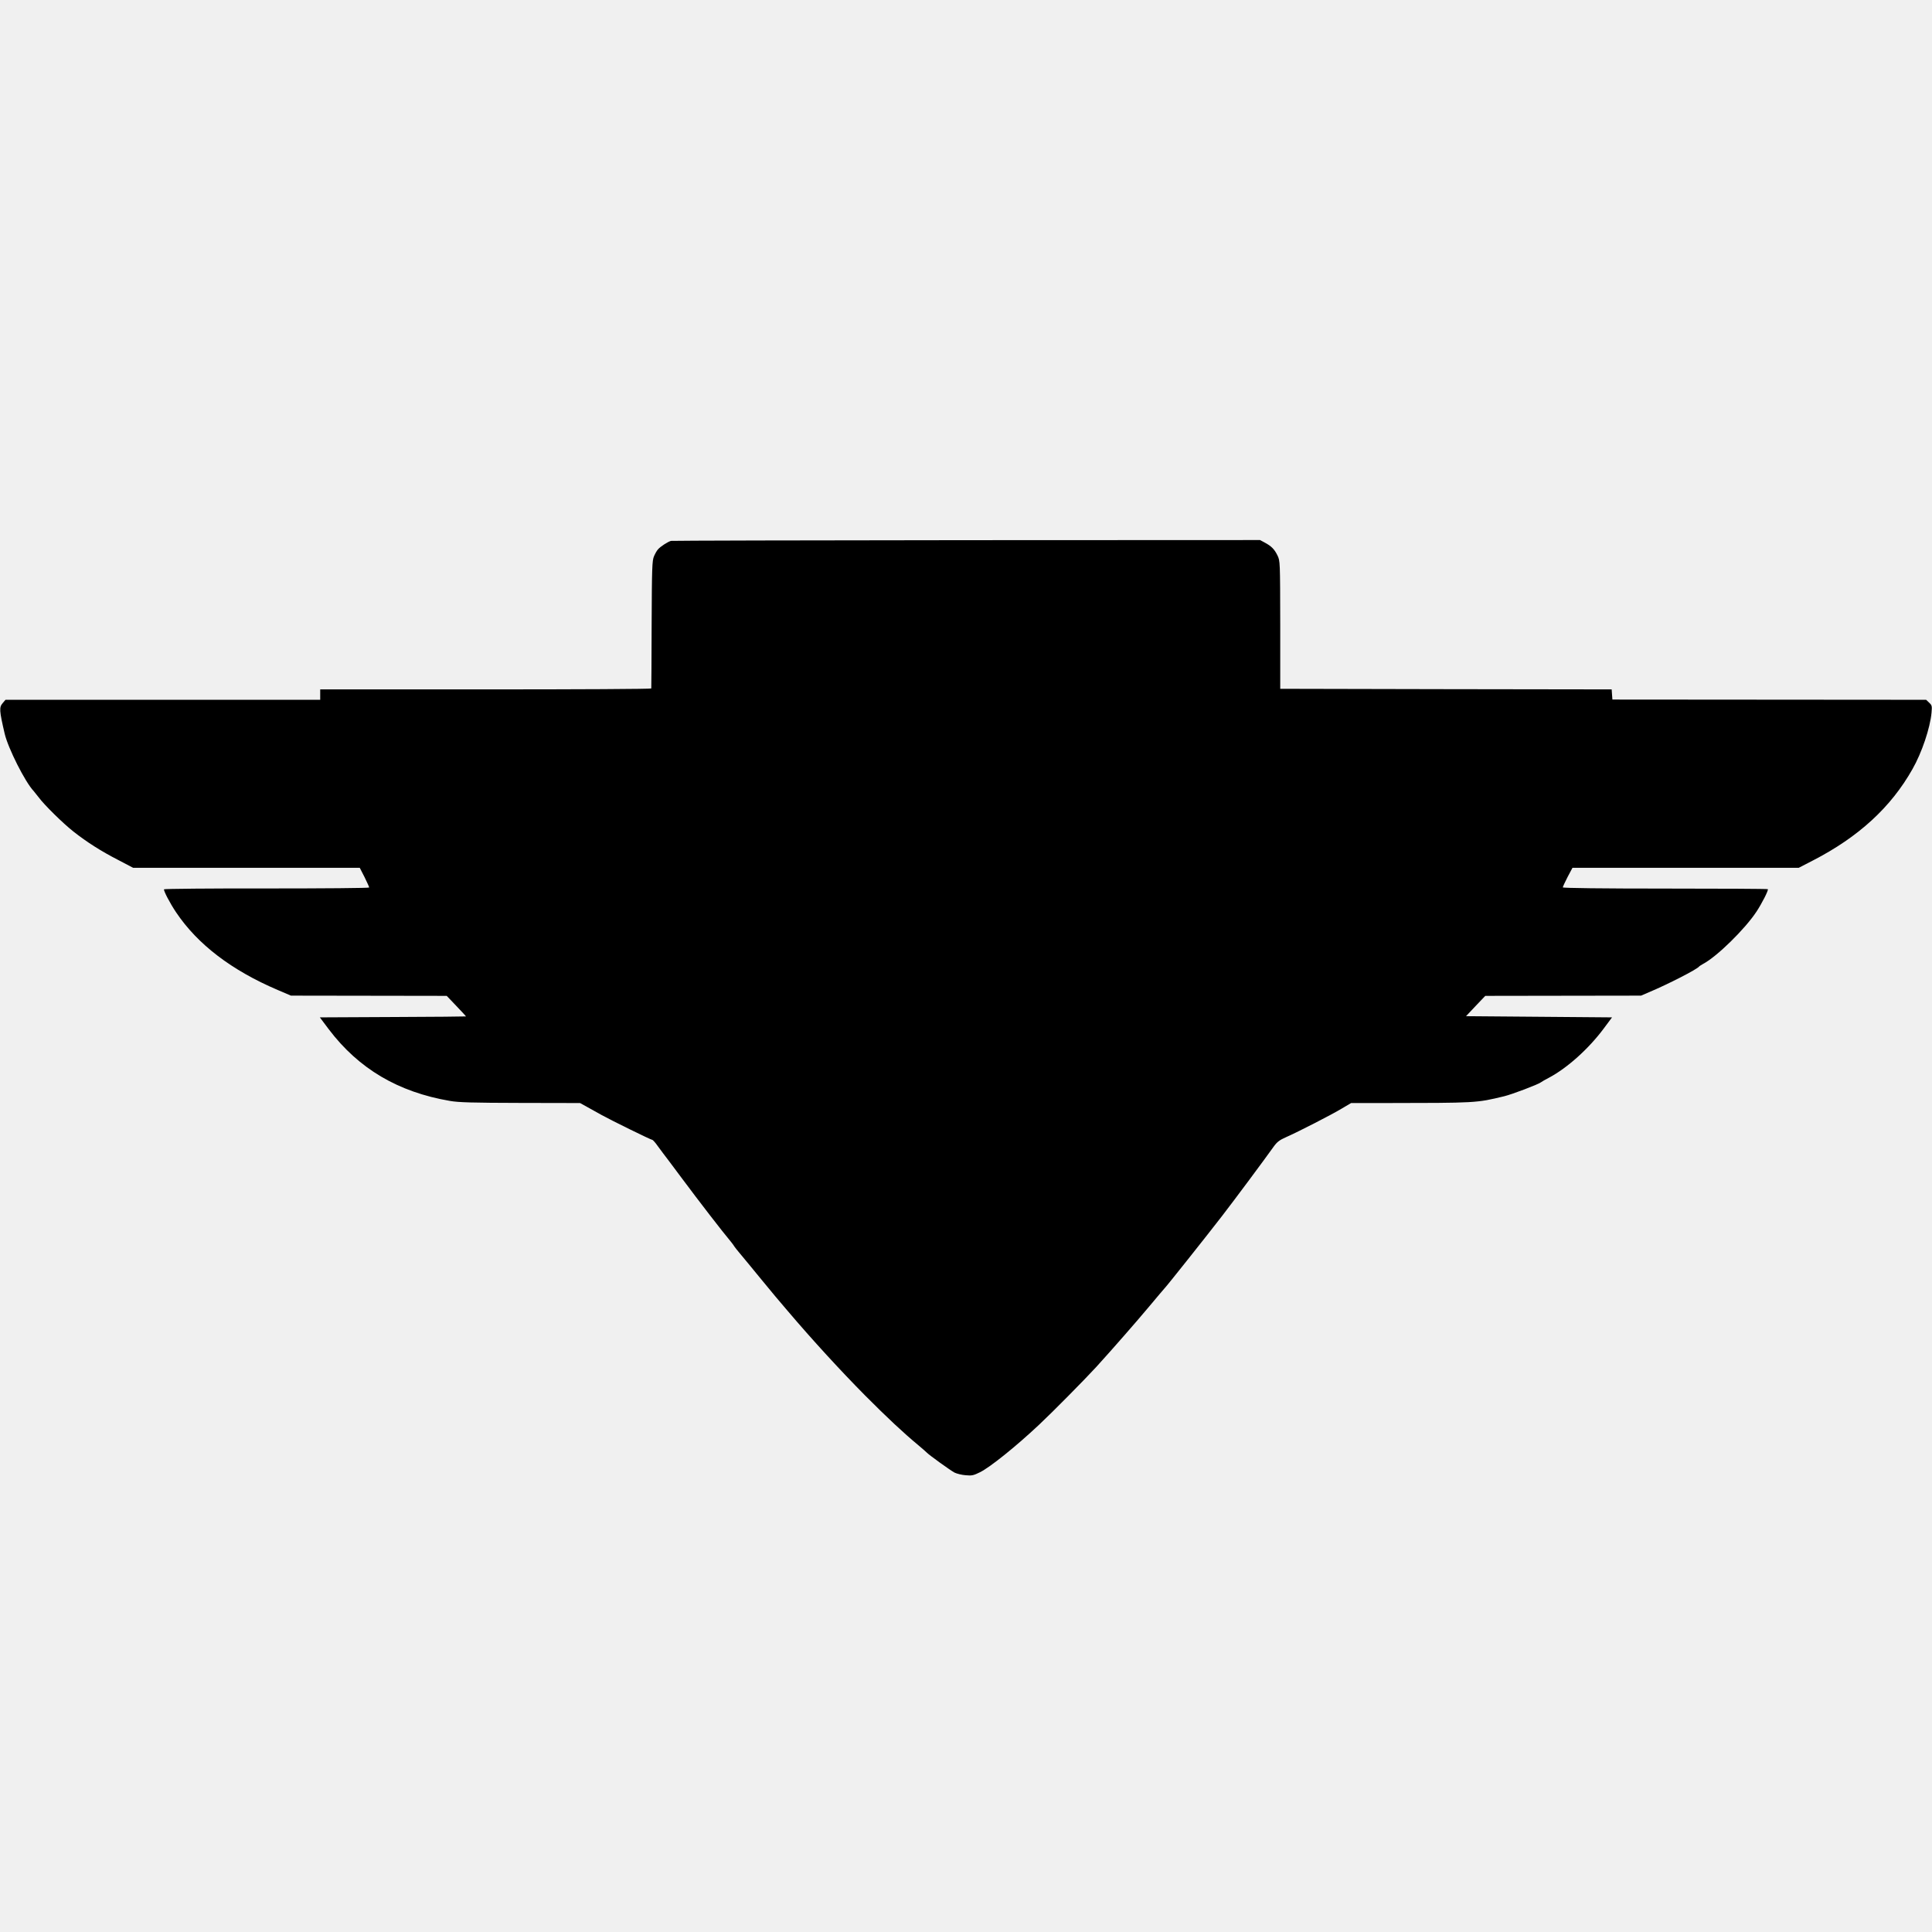
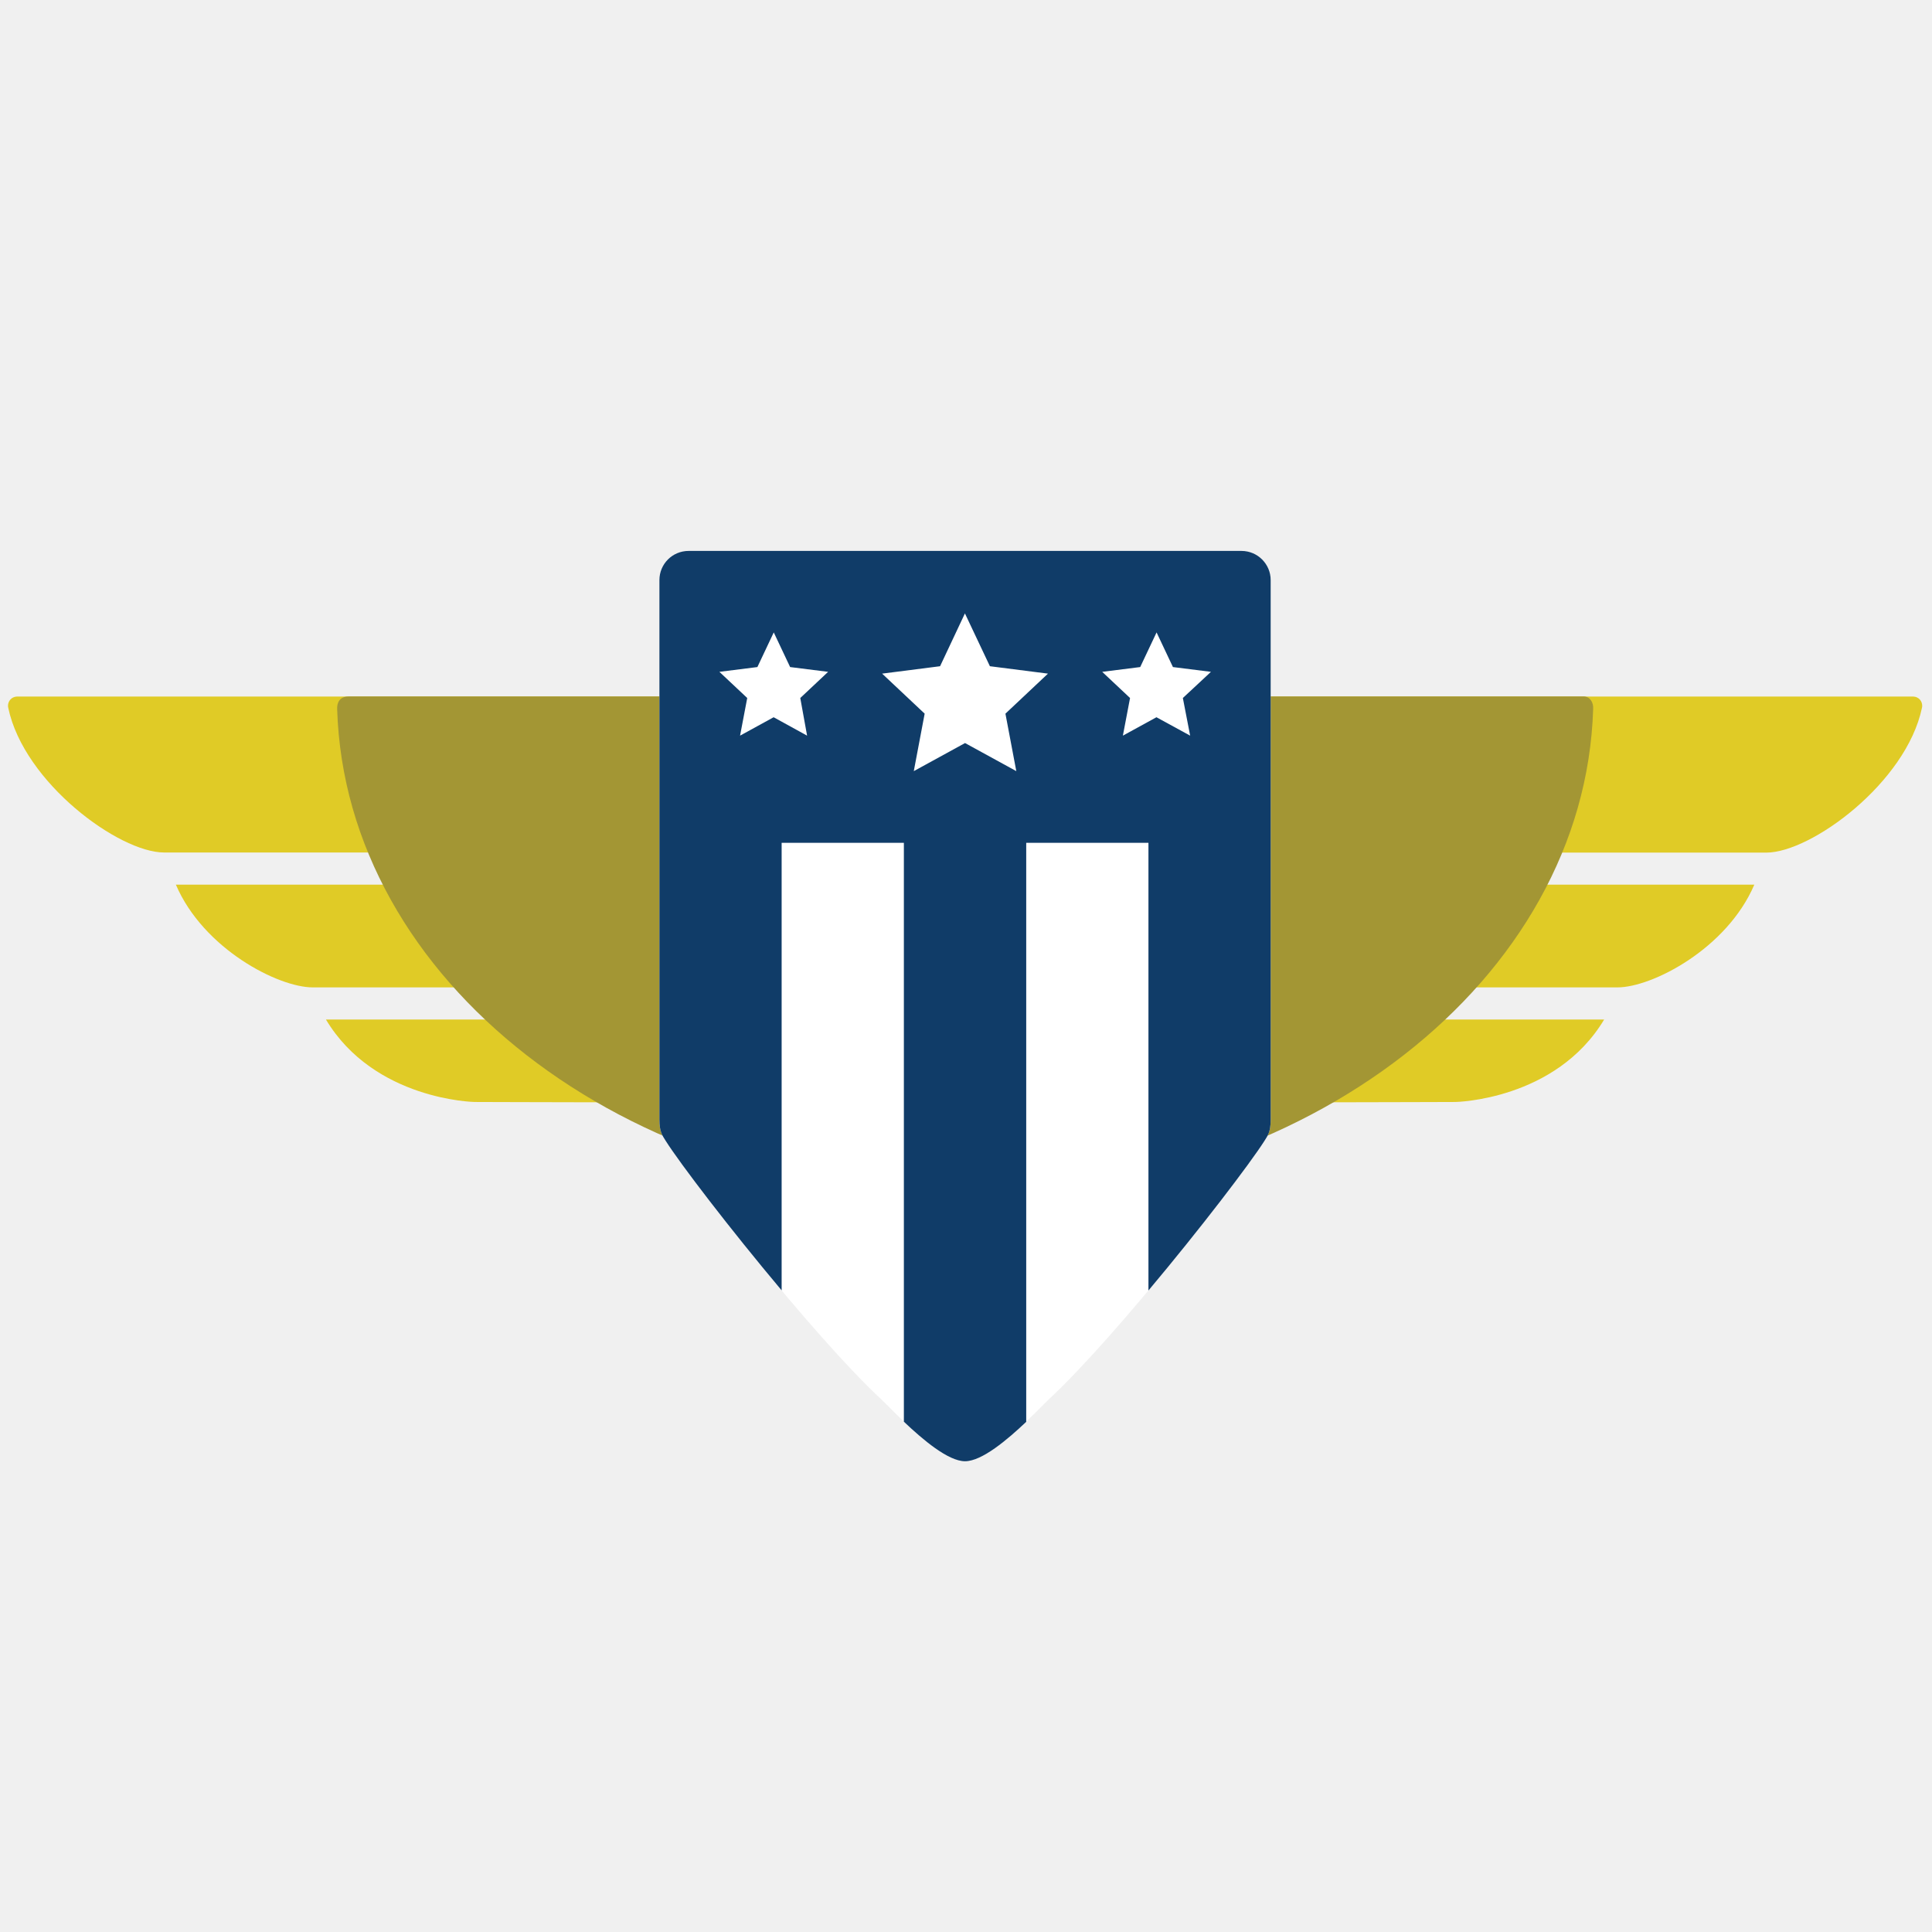
- <svg xmlns="http://www.w3.org/2000/svg" version="1.0" width="1617pt" height="1617pt" viewBox="0 0 1617 1617" preserveAspectRatio="xMidYMid meet">
-   <g transform="translate(0,1617) scale(0.1,-0.1)" fill="#000000" stroke="none">
-     <path d="M5616 11643 c-26 -7 -87 -46 -108 -70 -10 -10 -25 -37 -34 -58 -16 -36 -18 -93 -20 -570 -1 -291 -2 -533 -3 -537 0 -5 -624 -8 -1386 -8 l-1385 0 0 -44 0 -43 -1317 0 -1317 0 -23 -27 c-31 -36 -29 -62 16 -256 28 -121 172 -407 243 -481 7 -8 26 -32 43 -54 46 -62 201 -215 290 -285 113 -89 231 -164 375 -238 l124 -65 949 0 948 0 40 -78 c21 -43 39 -82 39 -87 0 -5 -382 -8 -856 -8 -471 1 -858 -3 -861 -7 -6 -10 49 -116 101 -193 180 -268 464 -485 851 -650 l110 -47 652 -1 652 -1 80 -84 c45 -47 81 -86 81 -88 0 -1 -275 -4 -612 -5 l-611 -3 75 -100 c250 -330 580 -525 1013 -599 72 -13 190 -16 590 -17 l500 -1 65 -36 c36 -20 88 -49 115 -64 77 -43 413 -208 424 -208 5 0 26 -23 46 -52 21 -28 41 -56 46 -62 5 -6 73 -96 151 -201 155 -208 341 -449 418 -541 10 -12 21 -28 26 -36 5 -8 28 -37 51 -64 22 -27 97 -116 164 -199 137 -166 129 -157 230 -275 209 -246 445 -503 649 -709 184 -185 320 -312 445 -416 33 -28 65 -55 70 -61 19 -21 200 -151 234 -169 19 -9 61 -20 93 -22 51 -5 66 -2 120 25 85 42 300 215 494 397 113 106 380 376 480 485 139 153 334 376 442 505 69 83 128 152 131 155 11 9 352 438 477 600 112 145 357 475 434 583 28 39 48 55 105 80 104 46 379 187 467 240 l76 45 269 0 c784 1 777 0 1013 57 66 16 282 98 306 116 6 5 37 23 70 40 152 81 331 242 456 410 l70 94 -611 5 -611 5 80 85 81 85 652 1 652 1 65 28 c160 67 403 192 420 215 3 4 19 14 35 23 114 60 349 290 446 437 46 70 102 180 95 188 -3 3 -391 5 -861 5 -520 0 -855 4 -855 10 0 5 18 44 40 87 l41 77 947 0 947 0 120 62 c380 196 651 444 831 763 79 138 148 344 160 473 5 55 4 62 -20 84 l-25 24 -1313 1 -1313 1 -3 42 -3 43 -1387 2 -1387 3 0 535 c-1 533 -1 535 -23 581 -26 53 -51 78 -107 108 l-39 21 -2456 -1 c-1350 -1 -2464 -4 -2474 -6z" />
+ <svg xmlns="http://www.w3.org/2000/svg" version="1.1" id="Layer_1" x="0px" y="0px" viewBox="0 0 1617 1617" style="enable-background:new 0 0 1617 1617;" xml:space="preserve">
+   <style type="text/css">
+ 	.st0{fill:#E0CB26;}
+ 	.st1{fill:#A39634;}
+ 	.st2{fill:#FFFFFF;}
+ 	.st3{fill:#103C68;}
+ </style>
+   <g>
+     <path class="st0" d="M553,922.7v-69.4H272.8c40.5,67.6,124.5,69,124.1,69C387.7,922.3,453.3,922.5,553,922.7z" />
+     <path class="st0" d="M553,740.4H147.2c23,53.8,85.7,86,114.5,86H553V740.4z" />
+     <path class="st0" d="M553,583H14c-4.3,0.2-7.5,3.8-7.3,8.1c0,0.4,0.1,0.9,0.2,1.3C20,655,99.6,713.5,137.3,713.5H553V583z" />
+     <path class="st0" d="M1062.5,922.7v-69.4h280.1c-40.5,67.6-124.5,69-124.1,69C1227.8,922.3,1162.2,922.5,1062.5,922.7z" />
+     <path class="st0" d="M1062.5,740.4h405.8c-23,53.8-85.7,86-114.5,86h-291.4V740.4z" />
+     <path class="st0" d="M1062.5,583h539c4.3,0.2,7.5,3.8,7.3,8.1c0,0.4-0.1,0.9-0.2,1.3c-13.1,62.6-92.7,121.2-130.3,121.2h-415.7V583   z" />
+     <path class="st1" d="M282.2,593.8c7.2,226.6,239.8,408.4,525.6,408.4s518.6-182,525.6-408.8c0.4-5.8-2.9-10.5-8-10.5H291.7   C283.9,583,281.9,588.5,282.2,593.8z" />
+     <path class="st2" d="M1039.1,461.1H576.3c-13.5,0-24.4,10.9-24.4,24.4v451.5c0,10.4,2.5,13.4,5.3,17.9   c20.4,32.2,123.8,163.8,180.5,216.4c8.8,8.1,48.1,51.6,70,51.6c21.8,0,61.2-43.4,70-51.6c56.7-52.7,160.2-184.2,180.5-216.4   c2.8-4.5,5.3-7.5,5.3-17.9V485.5C1063.5,472.1,1052.6,461.1,1039.1,461.1z" />
+     <path class="st3" d="M1039.1,461.1H576.3c-13.5,0-24.4,10.9-24.4,24.4v451.5c0,10.4,2.5,13.4,5.3,17.9   c12.1,19.1,53.4,73.2,97,125.1V705.4h102.3v484.5c15.8,15,37.1,33.1,51.2,33.1s35.4-18,51.2-33V705.4h102.3v374.7   c43.5-51.8,84.8-106,97-125.1c2.8-4.5,5.3-7.5,5.3-17.9V485.5C1063.5,472.1,1052.6,461.1,1039.1,461.1z M675.5,615.7l-28-15.4   l-28.1,15.4l6-31.5l-23.3-21.9l31.8-4l13.7-29l13.7,29l31.8,4l-23.3,21.9L675.5,615.7z M841.5,597.3l9.1,48.1l-42.9-23.5   l-42.9,23.5l9.1-48.1l-35.6-33.5l48.5-6.2l20.8-44.2l20.9,44.2l48.6,6.2L841.5,597.3z M996.1,615.7l-28.2-15.4l-28.1,15.4l6-31.5   l-23.3-21.9l31.8-4l13.7-29l13.7,29l31.8,4L990,584.2L996.1,615.7z" />
  </g>
</svg>
